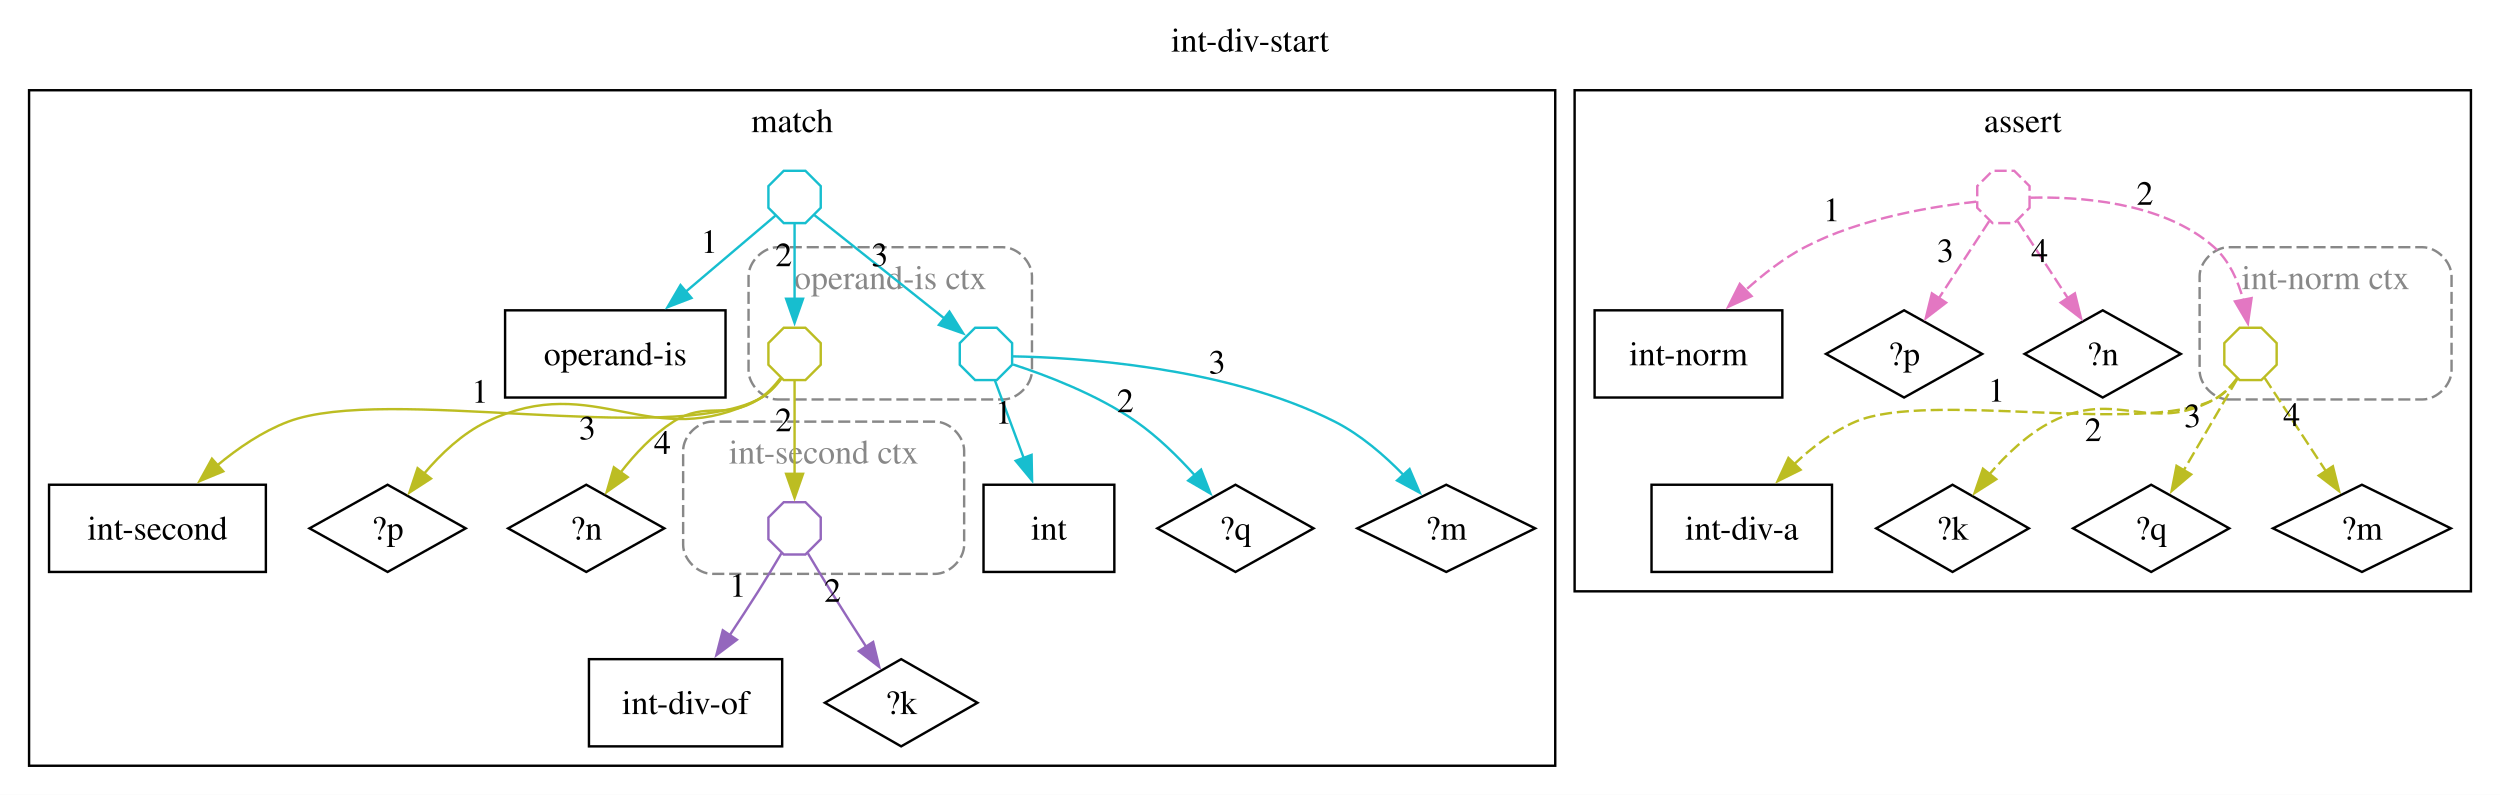
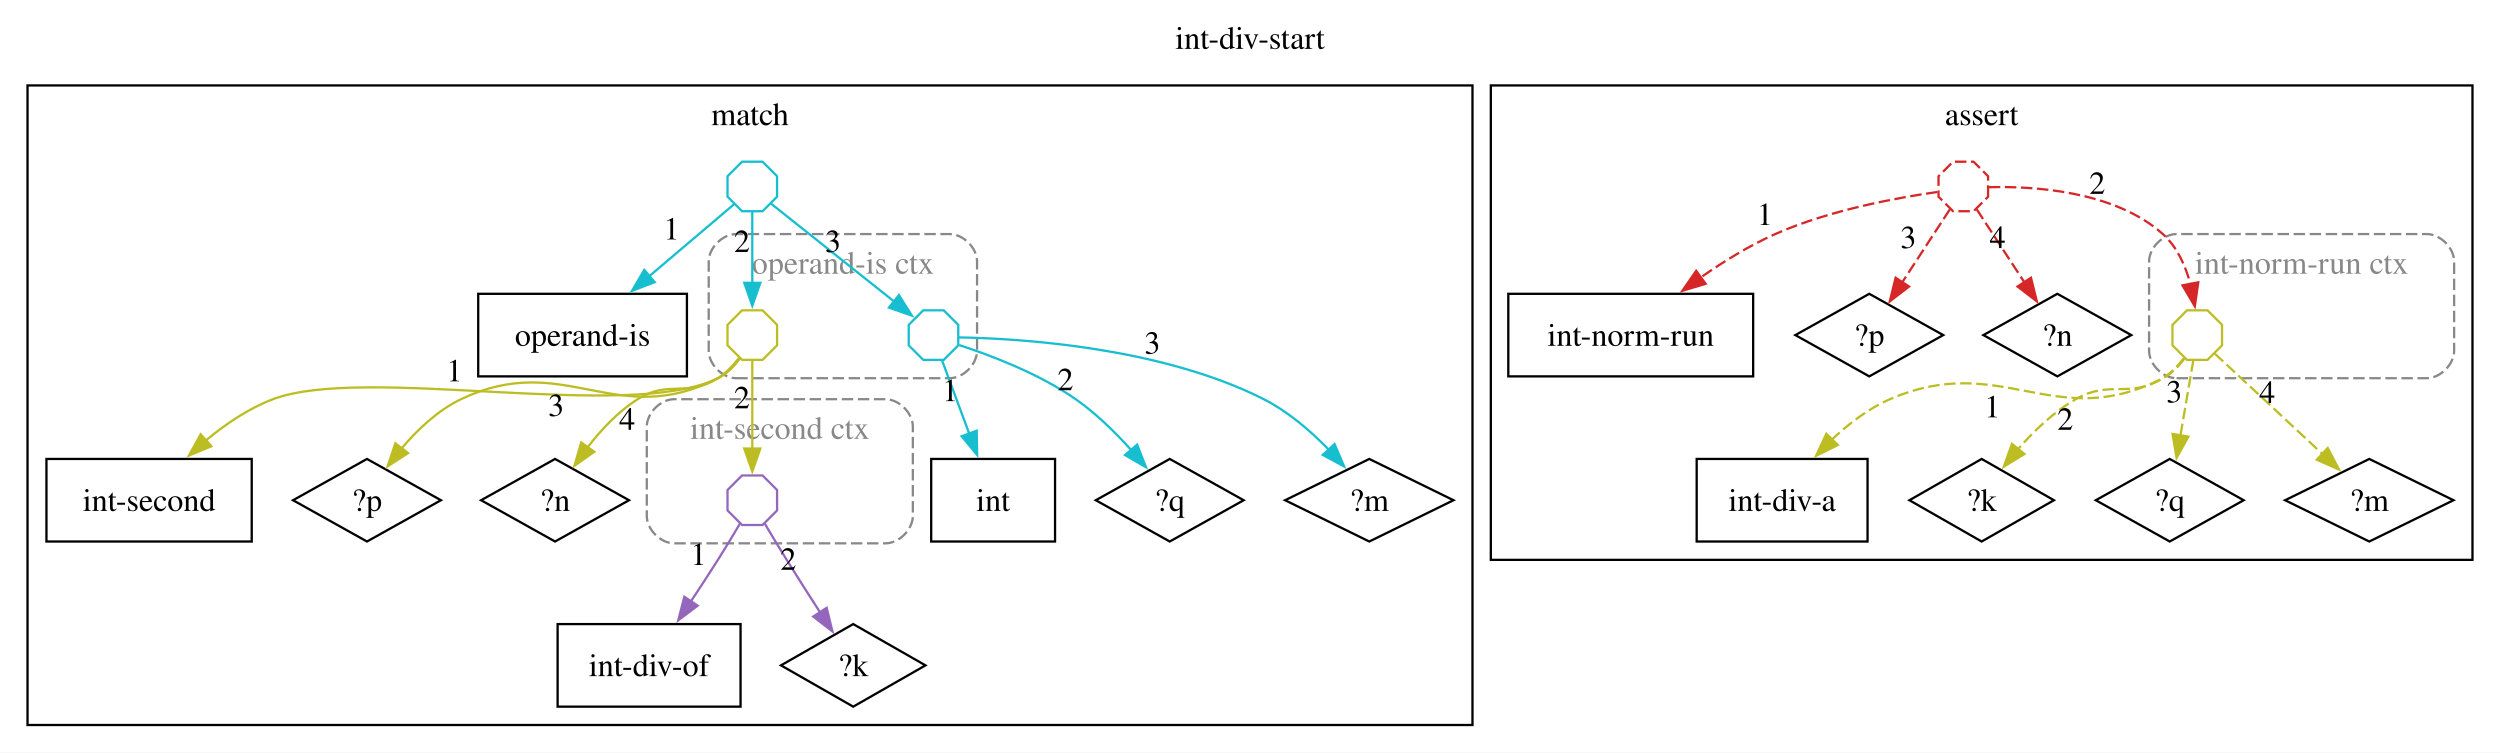
- <svg xmlns="http://www.w3.org/2000/svg" width="1032pt" height="328pt" viewBox="0.00 0.00 1032.00 328.00">
+ <svg xmlns="http://www.w3.org/2000/svg" width="1090pt" height="328pt" viewBox="0.00 0.00 1090.00 328.00">
  <g id="graph0" class="graph" transform="scale(1 1) rotate(0) translate(4 324.1)">
-     <polygon fill="white" stroke="none" points="-4,4 -4,-324.1 1028,-324.1 1028,4 -4,4" />
-     <text xml:space="preserve" text-anchor="middle" x="512" y="-302.8" font-family="Times,serif" font-size="14.00">int-div-start</text>
+     <polygon fill="white" stroke="none" points="-4,4 -4,-324.1 1086,-324.1 1086,4 -4,4" />
+     <text xml:space="preserve" text-anchor="middle" x="541" y="-302.8" font-family="Times,serif" font-size="14.00">int-div-start</text>
    <g id="clust1" class="cluster">
      <polygon fill="none" stroke="black" points="8,-8 8,-286.85 638,-286.85 638,-8 8,-8" />
      <text xml:space="preserve" text-anchor="middle" x="323" y="-269.55" font-family="Times,serif" font-size="14.00">match</text>
    </g>
    <g id="clust2" class="cluster">
      <path fill="none" stroke="#888888" stroke-dasharray="5,2" d="M290,-87.2C290,-87.2 382,-87.2 382,-87.2 388,-87.2 394,-93.2 394,-99.2 394,-99.2 394,-138.05 394,-138.05 394,-144.05 388,-150.05 382,-150.05 382,-150.05 290,-150.05 290,-150.05 284,-150.05 278,-144.05 278,-138.05 278,-138.05 278,-99.2 278,-99.2 278,-93.2 284,-87.2 290,-87.2" />
      <text xml:space="preserve" text-anchor="middle" x="336" y="-132.75" font-family="Times,serif" font-size="14.00" fill="#888888">int-second ctx</text>
    </g>
    <g id="clust3" class="cluster">
      <path fill="none" stroke="#888888" stroke-dasharray="5,2" d="M317,-159.2C317,-159.2 410,-159.2 410,-159.2 416,-159.2 422,-165.2 422,-171.2 422,-171.2 422,-210.05 422,-210.05 422,-216.05 416,-222.05 410,-222.05 410,-222.05 317,-222.05 317,-222.05 311,-222.05 305,-216.05 305,-210.05 305,-210.05 305,-171.2 305,-171.2 305,-165.2 311,-159.2 317,-159.2" />
      <text xml:space="preserve" text-anchor="middle" x="363.5" y="-204.75" font-family="Times,serif" font-size="14.00" fill="#888888">operand-is ctx</text>
    </g>
    <g id="clust4" class="cluster">
-       <polygon fill="none" stroke="black" points="646,-80 646,-286.85 1016,-286.85 1016,-80 646,-80" />
-       <text xml:space="preserve" text-anchor="middle" x="831" y="-269.55" font-family="Times,serif" font-size="14.00">assert</text>
+       <polygon fill="none" stroke="black" points="646,-80 646,-286.85 1074,-286.85 1074,-80 646,-80" />
+       <text xml:space="preserve" text-anchor="middle" x="860" y="-269.55" font-family="Times,serif" font-size="14.00">assert</text>
    </g>
    <g id="clust5" class="cluster">
-       <path fill="none" stroke="#888888" stroke-dasharray="5,2" d="M916,-159.2C916,-159.2 996,-159.2 996,-159.2 1002,-159.2 1008,-165.2 1008,-171.2 1008,-171.2 1008,-210.05 1008,-210.05 1008,-216.05 1002,-222.05 996,-222.05 996,-222.05 916,-222.05 916,-222.05 910,-222.05 904,-216.05 904,-210.05 904,-210.05 904,-171.2 904,-171.2 904,-165.2 910,-159.2 916,-159.2" />
-       <text xml:space="preserve" text-anchor="middle" x="956" y="-204.75" font-family="Times,serif" font-size="14.00" fill="#888888">int-norm ctx</text>
+       <path fill="none" stroke="#888888" stroke-dasharray="5,2" d="M945,-159.2C945,-159.2 1054,-159.2 1054,-159.2 1060,-159.2 1066,-165.2 1066,-171.2 1066,-171.2 1066,-210.05 1066,-210.05 1066,-216.05 1060,-222.05 1054,-222.05 1054,-222.05 945,-222.05 945,-222.05 939,-222.05 933,-216.05 933,-210.05 933,-210.05 933,-171.2 933,-171.2 933,-165.2 939,-159.2 945,-159.2" />
+       <text xml:space="preserve" text-anchor="middle" x="999.5" y="-204.75" font-family="Times,serif" font-size="14.00" fill="#888888">int-norm-run ctx</text>
    </g>
    <g id="node1" class="node">
      <polygon fill="none" stroke="black" points="295.5,-196 204.5,-196 204.5,-160 295.5,-160 295.5,-196" />
      <text xml:space="preserve" text-anchor="middle" x="250" y="-173.32" font-family="Times,serif" font-size="14.00">operand-is</text>
    </g>
    <g id="node2" class="node">
      <polygon fill="none" stroke="black" points="105.75,-124 16.25,-124 16.25,-88 105.75,-88 105.75,-124" />
      <text xml:space="preserve" text-anchor="middle" x="61" y="-101.33" font-family="Times,serif" font-size="14.00">int-second</text>
    </g>
    <g id="node3" class="node">
      <polygon fill="none" stroke="black" points="318.88,-52 239.12,-52 239.12,-16 318.88,-16 318.88,-52" />
      <text xml:space="preserve" text-anchor="middle" x="279" y="-29.32" font-family="Times,serif" font-size="14.00">int-div-of</text>
    </g>
    <g id="node4" class="node">
      <polygon fill="none" stroke="black" points="368,-52 336.5,-34 368,-16 399.5,-34 368,-52" />
      <text xml:space="preserve" text-anchor="middle" x="368" y="-29.32" font-family="Times,serif" font-size="14.00">?k</text>
    </g>
    <g id="node5" class="node">
      <polygon fill="none" stroke="black" points="156,-124 123.76,-106 156,-88 188.24,-106 156,-124" />
      <text xml:space="preserve" text-anchor="middle" x="156" y="-101.33" font-family="Times,serif" font-size="14.00">?p</text>
    </g>
    <g id="node6" class="node">
      <polygon fill="none" stroke="black" points="238,-124 205.76,-106 238,-88 270.24,-106 238,-124" />
      <text xml:space="preserve" text-anchor="middle" x="238" y="-101.33" font-family="Times,serif" font-size="14.00">?n</text>
    </g>
    <g id="node7" class="node">
      <polygon fill="none" stroke="black" points="456,-124 402,-124 402,-88 456,-88 456,-124" />
      <text xml:space="preserve" text-anchor="middle" x="429" y="-101.33" font-family="Times,serif" font-size="14.00">int</text>
    </g>
    <g id="node8" class="node">
      <polygon fill="none" stroke="black" points="506,-124 473.76,-106 506,-88 538.24,-106 506,-124" />
      <text xml:space="preserve" text-anchor="middle" x="506" y="-101.33" font-family="Times,serif" font-size="14.00">?q</text>
    </g>
    <g id="node9" class="node">
      <polygon fill="none" stroke="black" points="593,-124 556.29,-106 593,-88 629.71,-106 593,-124" />
      <text xml:space="preserve" text-anchor="middle" x="593" y="-101.33" font-family="Times,serif" font-size="14.00">?m</text>
    </g>
    <g id="node10" class="node">
      <polygon fill="none" stroke="#9467bd" points="334.8,-101.53 334.8,-110.47 328.47,-116.8 319.53,-116.8 313.2,-110.47 313.2,-101.53 319.53,-95.2 328.47,-95.2 334.8,-101.53" />
    </g>
    <g id="edge8" class="edge">
      <path fill="none" stroke="#9467bd" d="M318.55,-95.68C315.75,-90.95 312.25,-85.13 309,-80 305.27,-74.1 301.18,-67.84 297.25,-61.92" />
      <polygon fill="#9467bd" stroke="#9467bd" points="300.19,-60.02 291.72,-53.66 294.37,-63.91 300.19,-60.02" />
      <text xml:space="preserve" text-anchor="middle" x="300.55" y="-77.77" font-family="Times,serif" font-size="14.00">1</text>
    </g>
    <g id="edge9" class="edge">
      <path fill="none" stroke="#9467bd" d="M329.49,-95.7C332.3,-90.97 335.79,-85.16 339,-80 343.67,-72.49 348.88,-64.35 353.57,-57.08" />
      <polygon fill="#9467bd" stroke="#9467bd" points="356.43,-59.1 358.94,-48.81 350.56,-55.29 356.43,-59.1" />
      <text xml:space="preserve" text-anchor="middle" x="339.69" y="-75.68" font-family="Times,serif" font-size="14.00">2</text>
    </g>
    <g id="node11" class="node">
      <polygon fill="none" stroke="#bcbd22" points="334.8,-173.53 334.8,-182.47 328.47,-188.8 319.53,-188.8 313.2,-182.47 313.2,-173.53 319.53,-167.2 328.47,-167.2 334.8,-173.53" />
    </g>
    <g id="edge4" class="edge">
      <path fill="none" stroke="#bcbd22" d="M318.68,-167.97C316.19,-164.6 312.91,-161.13 309,-159.2 270.31,-140.08 155.39,-165.26 115,-150.05 104.34,-146.04 94.16,-139.07 85.56,-131.9" />
      <polygon fill="#bcbd22" stroke="#bcbd22" points="88.15,-129.52 78.36,-125.48 83.49,-134.75 88.15,-129.52" />
      <text xml:space="preserve" text-anchor="middle" x="194.13" y="-157.84" font-family="Times,serif" font-size="14.00">1</text>
    </g>
    <g id="edge6" class="edge">
      <path fill="none" stroke="#bcbd22" d="M318.37,-167.66C315.91,-164.42 312.74,-161.13 309,-159.2 264.61,-136.31 242.07,-171.58 197,-150.05 186.85,-145.2 177.91,-136.68 170.99,-128.49" />
      <polygon fill="#bcbd22" stroke="#bcbd22" points="173.91,-126.54 165.01,-120.79 168.38,-130.84 173.91,-126.54" />
      <text xml:space="preserve" text-anchor="middle" x="238.45" y="-142.71" font-family="Times,serif" font-size="14.00">3</text>
    </g>
    <g id="edge7" class="edge">
      <path fill="none" stroke="#bcbd22" d="M318.17,-168C315.7,-164.8 312.55,-161.44 309,-159.2 295.4,-150.62 287.58,-158.66 274,-150.05 265.55,-144.69 258.09,-136.71 252.18,-129.07" />
      <polygon fill="#bcbd22" stroke="#bcbd22" points="255.11,-127.14 246.45,-121.03 249.41,-131.2 255.11,-127.14" />
      <text xml:space="preserve" text-anchor="middle" x="269.45" y="-136.72" font-family="Times,serif" font-size="14.00">4</text>
    </g>
    <g id="edge5" class="edge">
      <path fill="none" stroke="#bcbd22" d="M324,-166.97C324,-156.89 324,-141.03 324,-128.16" />
      <polygon fill="#bcbd22" stroke="#bcbd22" points="327.5,-128.52 324,-118.52 320.5,-128.52 327.5,-128.52" />
      <text xml:space="preserve" text-anchor="middle" x="319.5" y="-146.08" font-family="Times,serif" font-size="14.00">2</text>
    </g>
    <g id="node12" class="node">
      <polygon fill="none" stroke="#17becf" points="413.8,-173.53 413.8,-182.47 407.47,-188.8 398.53,-188.8 392.2,-182.47 392.2,-173.53 398.53,-167.2 407.47,-167.2 413.8,-173.53" />
    </g>
    <g id="edge10" class="edge">
      <path fill="none" stroke="#17becf" d="M406.73,-166.97C409.82,-158.63 414.38,-146.36 418.57,-135.08" />
      <polygon fill="#17becf" stroke="#17becf" points="421.84,-136.32 422.04,-125.73 415.28,-133.89 421.84,-136.32" />
      <text xml:space="preserve" text-anchor="middle" x="410.29" y="-149.21" font-family="Times,serif" font-size="14.00">1</text>
    </g>
    <g id="edge11" class="edge">
      <path fill="none" stroke="#17becf" d="M414.21,-173.64C427.19,-169.42 448.84,-161.34 465,-150.05 473.88,-143.85 482.37,-135.49 489.29,-127.8" />
      <polygon fill="#17becf" stroke="#17becf" points="491.8,-130.25 495.65,-120.38 486.49,-125.7 491.8,-130.25" />
      <text xml:space="preserve" text-anchor="middle" x="460.53" y="-153.98" font-family="Times,serif" font-size="14.00">2</text>
    </g>
    <g id="edge12" class="edge">
      <path fill="none" stroke="#17becf" d="M414.14,-176.99C439.25,-176.55 501.62,-173.03 547,-150.05 557.61,-144.68 567.5,-136.11 575.37,-128.03" />
      <polygon fill="#17becf" stroke="#17becf" points="577.87,-130.48 582.04,-120.73 572.71,-125.75 577.87,-130.48" />
      <text xml:space="preserve" text-anchor="middle" x="498.42" y="-169.9" font-family="Times,serif" font-size="14.00">3</text>
    </g>
    <g id="node13" class="node">
      <polygon fill="none" stroke="#17becf" points="334.8,-238.33 334.8,-247.27 328.47,-253.6 319.53,-253.6 313.2,-247.27 313.2,-238.33 319.53,-232 328.47,-232 334.8,-238.33" />
    </g>
    <g id="edge1" class="edge">
      <path fill="none" stroke="#17becf" d="M316.08,-235.08C307.21,-227.55 292.32,-214.91 278.91,-203.54" />
      <polygon fill="#17becf" stroke="#17becf" points="281.44,-201.09 271.55,-197.29 276.91,-206.43 281.44,-201.09" />
      <text xml:space="preserve" text-anchor="middle" x="288.78" y="-219.68" font-family="Times,serif" font-size="14.00">1</text>
    </g>
    <g id="edge2" class="edge">
      <path fill="none" stroke="#17becf" d="M324,-231.71C324,-223.34 324,-211.14 324,-200.58" />
      <polygon fill="#17becf" stroke="#17becf" points="327.5,-200.79 324,-190.79 320.5,-200.79 327.5,-200.79" />
      <text xml:space="preserve" text-anchor="middle" x="319.5" y="-214.22" font-family="Times,serif" font-size="14.00">2</text>
    </g>
    <g id="edge3" class="edge">
      <path fill="none" stroke="#17becf" d="M332.16,-235.32C344.81,-225.26 369.44,-205.67 386.06,-192.46" />
      <polygon fill="#17becf" stroke="#17becf" points="387.93,-195.45 393.58,-186.48 383.58,-189.97 387.93,-195.45" />
      <text xml:space="preserve" text-anchor="middle" x="359.15" y="-214.23" font-family="Times,serif" font-size="14.00">3</text>
    </g>
    <g id="node14" class="node">
-       <polygon fill="none" stroke="black" points="731.75,-196 654.25,-196 654.25,-160 731.75,-160 731.75,-196" />
-       <text xml:space="preserve" text-anchor="middle" x="693" y="-173.32" font-family="Times,serif" font-size="14.00">int-norm</text>
+       <polygon fill="none" stroke="black" points="760.38,-196 653.62,-196 653.62,-160 760.38,-160 760.38,-196" />
+       <text xml:space="preserve" text-anchor="middle" x="707" y="-173.32" font-family="Times,serif" font-size="14.00">int-norm-run</text>
    </g>
    <g id="node15" class="node">
-       <polygon fill="none" stroke="black" points="752.25,-124 677.75,-124 677.75,-88 752.25,-88 752.25,-124" />
-       <text xml:space="preserve" text-anchor="middle" x="715" y="-101.33" font-family="Times,serif" font-size="14.00">int-div-a</text>
+       <polygon fill="none" stroke="black" points="810.25,-124 735.75,-124 735.75,-88 810.25,-88 810.25,-124" />
+       <text xml:space="preserve" text-anchor="middle" x="773" y="-101.33" font-family="Times,serif" font-size="14.00">int-div-a</text>
    </g>
    <g id="node16" class="node">
-       <polygon fill="none" stroke="black" points="802,-124 770.5,-106 802,-88 833.5,-106 802,-124" />
-       <text xml:space="preserve" text-anchor="middle" x="802" y="-101.33" font-family="Times,serif" font-size="14.00">?k</text>
+       <polygon fill="none" stroke="black" points="860,-124 828.5,-106 860,-88 891.5,-106 860,-124" />
+       <text xml:space="preserve" text-anchor="middle" x="860" y="-101.33" font-family="Times,serif" font-size="14.00">?k</text>
    </g>
    <g id="node17" class="node">
-       <polygon fill="none" stroke="black" points="884,-124 851.76,-106 884,-88 916.24,-106 884,-124" />
-       <text xml:space="preserve" text-anchor="middle" x="884" y="-101.33" font-family="Times,serif" font-size="14.00">?q</text>
+       <polygon fill="none" stroke="black" points="942,-124 909.76,-106 942,-88 974.24,-106 942,-124" />
+       <text xml:space="preserve" text-anchor="middle" x="942" y="-101.33" font-family="Times,serif" font-size="14.00">?q</text>
    </g>
    <g id="node18" class="node">
-       <polygon fill="none" stroke="black" points="971,-124 934.29,-106 971,-88 1007.71,-106 971,-124" />
-       <text xml:space="preserve" text-anchor="middle" x="971" y="-101.33" font-family="Times,serif" font-size="14.00">?m</text>
+       <polygon fill="none" stroke="black" points="1029,-124 992.29,-106 1029,-88 1065.71,-106 1029,-124" />
+       <text xml:space="preserve" text-anchor="middle" x="1029" y="-101.33" font-family="Times,serif" font-size="14.00">?m</text>
    </g>
    <g id="node19" class="node">
-       <polygon fill="none" stroke="black" points="782,-196 749.76,-178 782,-160 814.24,-178 782,-196" />
-       <text xml:space="preserve" text-anchor="middle" x="782" y="-173.32" font-family="Times,serif" font-size="14.00">?p</text>
+       <polygon fill="none" stroke="black" points="811,-196 778.76,-178 811,-160 843.24,-178 811,-196" />
+       <text xml:space="preserve" text-anchor="middle" x="811" y="-173.32" font-family="Times,serif" font-size="14.00">?p</text>
    </g>
    <g id="node20" class="node">
-       <polygon fill="none" stroke="black" points="864,-196 831.76,-178 864,-160 896.24,-178 864,-196" />
-       <text xml:space="preserve" text-anchor="middle" x="864" y="-173.32" font-family="Times,serif" font-size="14.00">?n</text>
+       <polygon fill="none" stroke="black" points="893,-196 860.76,-178 893,-160 925.24,-178 893,-196" />
+       <text xml:space="preserve" text-anchor="middle" x="893" y="-173.32" font-family="Times,serif" font-size="14.00">?n</text>
    </g>
    <g id="node21" class="node">
-       <polygon fill="none" stroke="#bcbd22" points="935.8,-173.53 935.8,-182.47 929.47,-188.8 920.53,-188.8 914.2,-182.47 914.2,-173.53 920.53,-167.2 929.47,-167.2 935.8,-173.53" />
+       <polygon fill="none" stroke="#bcbd22" points="964.8,-173.53 964.8,-182.47 958.47,-188.8 949.53,-188.8 943.2,-182.47 943.2,-173.53 949.53,-167.2 958.47,-167.2 964.8,-173.53" />
    </g>
    <g id="edge17" class="edge">
-       <path fill="none" stroke="#bcbd22" stroke-dasharray="5,2" d="M919.67,-168C917.18,-164.64 913.9,-161.16 910,-159.2 880.56,-144.39 792.33,-162.93 762,-150.05 752.63,-146.07 743.92,-139.39 736.62,-132.47" />
-       <polygon fill="#bcbd22" stroke="#bcbd22" points="739.27,-130.17 729.78,-125.46 734.26,-135.06 739.27,-130.17" />
-       <text xml:space="preserve" text-anchor="middle" x="820.1" y="-158.31" font-family="Times,serif" font-size="14.00">1</text>
+       <path fill="none" stroke="#bcbd22" stroke-dasharray="5,2" d="M948.37,-167.65C945.92,-164.41 942.74,-161.12 939,-159.2 891.79,-135 868.67,-171.15 820,-150.05 810.66,-146 801.96,-139.3 794.65,-132.38" />
+       <polygon fill="#bcbd22" stroke="#bcbd22" points="797.31,-130.09 787.81,-125.38 792.3,-134.98 797.31,-130.09" />
+       <text xml:space="preserve" text-anchor="middle" x="864.65" y="-142.15" font-family="Times,serif" font-size="14.00">1</text>
    </g>
    <g id="edge18" class="edge">
-       <path fill="none" stroke="#bcbd22" stroke-dasharray="5,2" d="M919.31,-167.77C916.85,-164.54 913.68,-161.23 910,-159.2 883.67,-144.71 869.76,-163.73 843,-150.05 832.99,-144.93 824.07,-136.36 817.13,-128.22" />
-       <polygon fill="#bcbd22" stroke="#bcbd22" points="820.05,-126.28 811.11,-120.59 814.56,-130.61 820.05,-126.28" />
-       <text xml:space="preserve" text-anchor="middle" x="860.1" y="-142.02" font-family="Times,serif" font-size="14.00">2</text>
+       <path fill="none" stroke="#bcbd22" stroke-dasharray="5,2" d="M948.2,-167.96C945.72,-164.76 942.58,-161.41 939,-159.2 924.22,-150.07 916.05,-158.73 901,-150.05 891.49,-144.57 882.8,-136.21 875.9,-128.31" />
+       <polygon fill="#bcbd22" stroke="#bcbd22" points="878.66,-126.16 869.63,-120.62 873.24,-130.58 878.66,-126.16" />
+       <text xml:space="preserve" text-anchor="middle" x="896.44" y="-136.72" font-family="Times,serif" font-size="14.00">2</text>
    </g>
    <g id="edge19" class="edge">
-       <path fill="none" stroke="#bcbd22" stroke-dasharray="5,2" d="M919.47,-167.56C913.81,-157.9 904.81,-142.53 897.29,-129.7" />
-       <polygon fill="#bcbd22" stroke="#bcbd22" points="900.51,-128.27 892.44,-121.41 894.47,-131.8 900.51,-128.27" />
-       <text xml:space="preserve" text-anchor="middle" x="901.06" y="-147.77" font-family="Times,serif" font-size="14.00">3</text>
+       <path fill="none" stroke="#bcbd22" stroke-dasharray="5,2" d="M952.28,-166.97C950.82,-158.44 948.65,-145.78 946.68,-134.29" />
+       <polygon fill="#bcbd22" stroke="#bcbd22" points="950.13,-133.72 944.99,-124.45 943.23,-134.9 950.13,-133.72" />
+       <text xml:space="preserve" text-anchor="middle" x="943.96" y="-148.65" font-family="Times,serif" font-size="14.00">3</text>
    </g>
    <g id="edge20" class="edge">
-       <path fill="none" stroke="#bcbd22" stroke-dasharray="5,2" d="M930.83,-168.13C937.18,-158.46 947.61,-142.6 956.24,-129.45" />
-       <polygon fill="#bcbd22" stroke="#bcbd22" points="959.01,-131.62 961.57,-121.35 953.16,-127.78 959.01,-131.62" />
-       <text xml:space="preserve" text-anchor="middle" x="942.01" y="-148.21" font-family="Times,serif" font-size="14.00">4</text>
+       <path fill="none" stroke="#bcbd22" stroke-dasharray="5,2" d="M961.64,-169.91C967.49,-164.48 975.76,-156.8 983,-150.05 991.37,-142.25 1000.58,-133.63 1008.55,-126.17" />
+       <polygon fill="#bcbd22" stroke="#bcbd22" points="1010.89,-128.77 1015.8,-119.38 1006.11,-123.66 1010.89,-128.77" />
+       <text xml:space="preserve" text-anchor="middle" x="984.5" y="-148.4" font-family="Times,serif" font-size="14.00">4</text>
    </g>
    <g id="node22" class="node">
-       <polygon fill="none" stroke="#e377c2" stroke-dasharray="5,2" points="833.8,-238.33 833.8,-247.27 827.47,-253.6 818.53,-253.6 812.2,-247.27 812.2,-238.33 818.53,-232 827.47,-232 833.8,-238.33" />
+       <polygon fill="none" stroke="#d62728" stroke-dasharray="5,2" points="862.8,-238.33 862.8,-247.27 856.47,-253.6 847.53,-253.6 841.2,-247.27 841.2,-238.33 847.53,-232 856.47,-232 862.8,-238.33" />
    </g>
    <g id="edge13" class="edge">
-       <path fill="none" stroke="#e377c2" stroke-dasharray="5,2" d="M811.78,-240.85C795.39,-239.09 764.33,-234.31 741,-222.05 732.17,-217.41 723.67,-210.78 716.34,-204.11" />
-       <polygon fill="#e377c2" stroke="#e377c2" points="719.04,-201.86 709.41,-197.44 714.18,-206.9 719.04,-201.86" />
-       <text xml:space="preserve" text-anchor="middle" x="752.09" y="-232.8" font-family="Times,serif" font-size="14.00">1</text>
+       <path fill="none" stroke="#d62728" stroke-dasharray="5,2" d="M840.71,-240.4C824.5,-238.11 793.96,-232.69 770,-222.05 758.71,-217.04 747.3,-209.97 737.34,-203.01" />
+       <polygon fill="#d62728" stroke="#d62728" points="739.66,-200.37 729.51,-197.32 735.54,-206.03 739.66,-200.37" />
+       <text xml:space="preserve" text-anchor="middle" x="765.48" y="-225.99" font-family="Times,serif" font-size="14.00">1</text>
    </g>
    <g id="edge15" class="edge">
-       <path fill="none" stroke="#e377c2" stroke-dasharray="5,2" d="M817.13,-232.8C811.7,-224.49 803.42,-211.82 796.27,-200.85" />
-       <polygon fill="#e377c2" stroke="#e377c2" points="799.35,-199.17 790.95,-192.71 793.49,-203 799.35,-199.17" />
-       <text xml:space="preserve" text-anchor="middle" x="799.03" y="-215.93" font-family="Times,serif" font-size="14.00">3</text>
+       <path fill="none" stroke="#d62728" stroke-dasharray="5,2" d="M846.13,-232.8C840.7,-224.49 832.42,-211.82 825.27,-200.85" />
+       <polygon fill="#d62728" stroke="#d62728" points="828.35,-199.17 819.95,-192.71 822.49,-203 828.35,-199.17" />
+       <text xml:space="preserve" text-anchor="middle" x="828.03" y="-215.93" font-family="Times,serif" font-size="14.00">3</text>
    </g>
    <g id="edge16" class="edge">
-       <path fill="none" stroke="#e377c2" stroke-dasharray="5,2" d="M828.87,-232.8C834.3,-224.49 842.58,-211.82 849.73,-200.85" />
-       <polygon fill="#e377c2" stroke="#e377c2" points="852.51,-203 855.05,-192.71 846.65,-199.17 852.51,-203" />
-       <text xml:space="preserve" text-anchor="middle" x="837.97" y="-215.93" font-family="Times,serif" font-size="14.00">4</text>
+       <path fill="none" stroke="#d62728" stroke-dasharray="5,2" d="M857.87,-232.8C863.3,-224.49 871.58,-211.82 878.73,-200.85" />
+       <polygon fill="#d62728" stroke="#d62728" points="881.51,-203 884.05,-192.71 875.65,-199.17 881.51,-203" />
+       <text xml:space="preserve" text-anchor="middle" x="866.97" y="-215.93" font-family="Times,serif" font-size="14.00">4</text>
    </g>
    <g id="edge14" class="edge">
-       <path fill="none" stroke="#e377c2" stroke-dasharray="5,2" d="M834.14,-242.48C852.33,-242.97 888.52,-241.25 910,-222.05 916.27,-216.45 919.92,-208.08 922.04,-200.21" />
-       <polygon fill="#e377c2" stroke="#e377c2" points="925.45,-201.03 923.94,-190.55 918.58,-199.68 925.45,-201.03" />
-       <text xml:space="preserve" text-anchor="middle" x="881.41" y="-239.57" font-family="Times,serif" font-size="14.00">2</text>
+       <path fill="none" stroke="#d62728" stroke-dasharray="5,2" d="M863.14,-242.48C881.33,-242.97 917.52,-241.25 939,-222.05 945.27,-216.45 948.92,-208.08 951.04,-200.21" />
+       <polygon fill="#d62728" stroke="#d62728" points="954.45,-201.03 952.94,-190.55 947.58,-199.68 954.45,-201.03" />
+       <text xml:space="preserve" text-anchor="middle" x="910.41" y="-239.57" font-family="Times,serif" font-size="14.00">2</text>
    </g>
  </g>
</svg>
